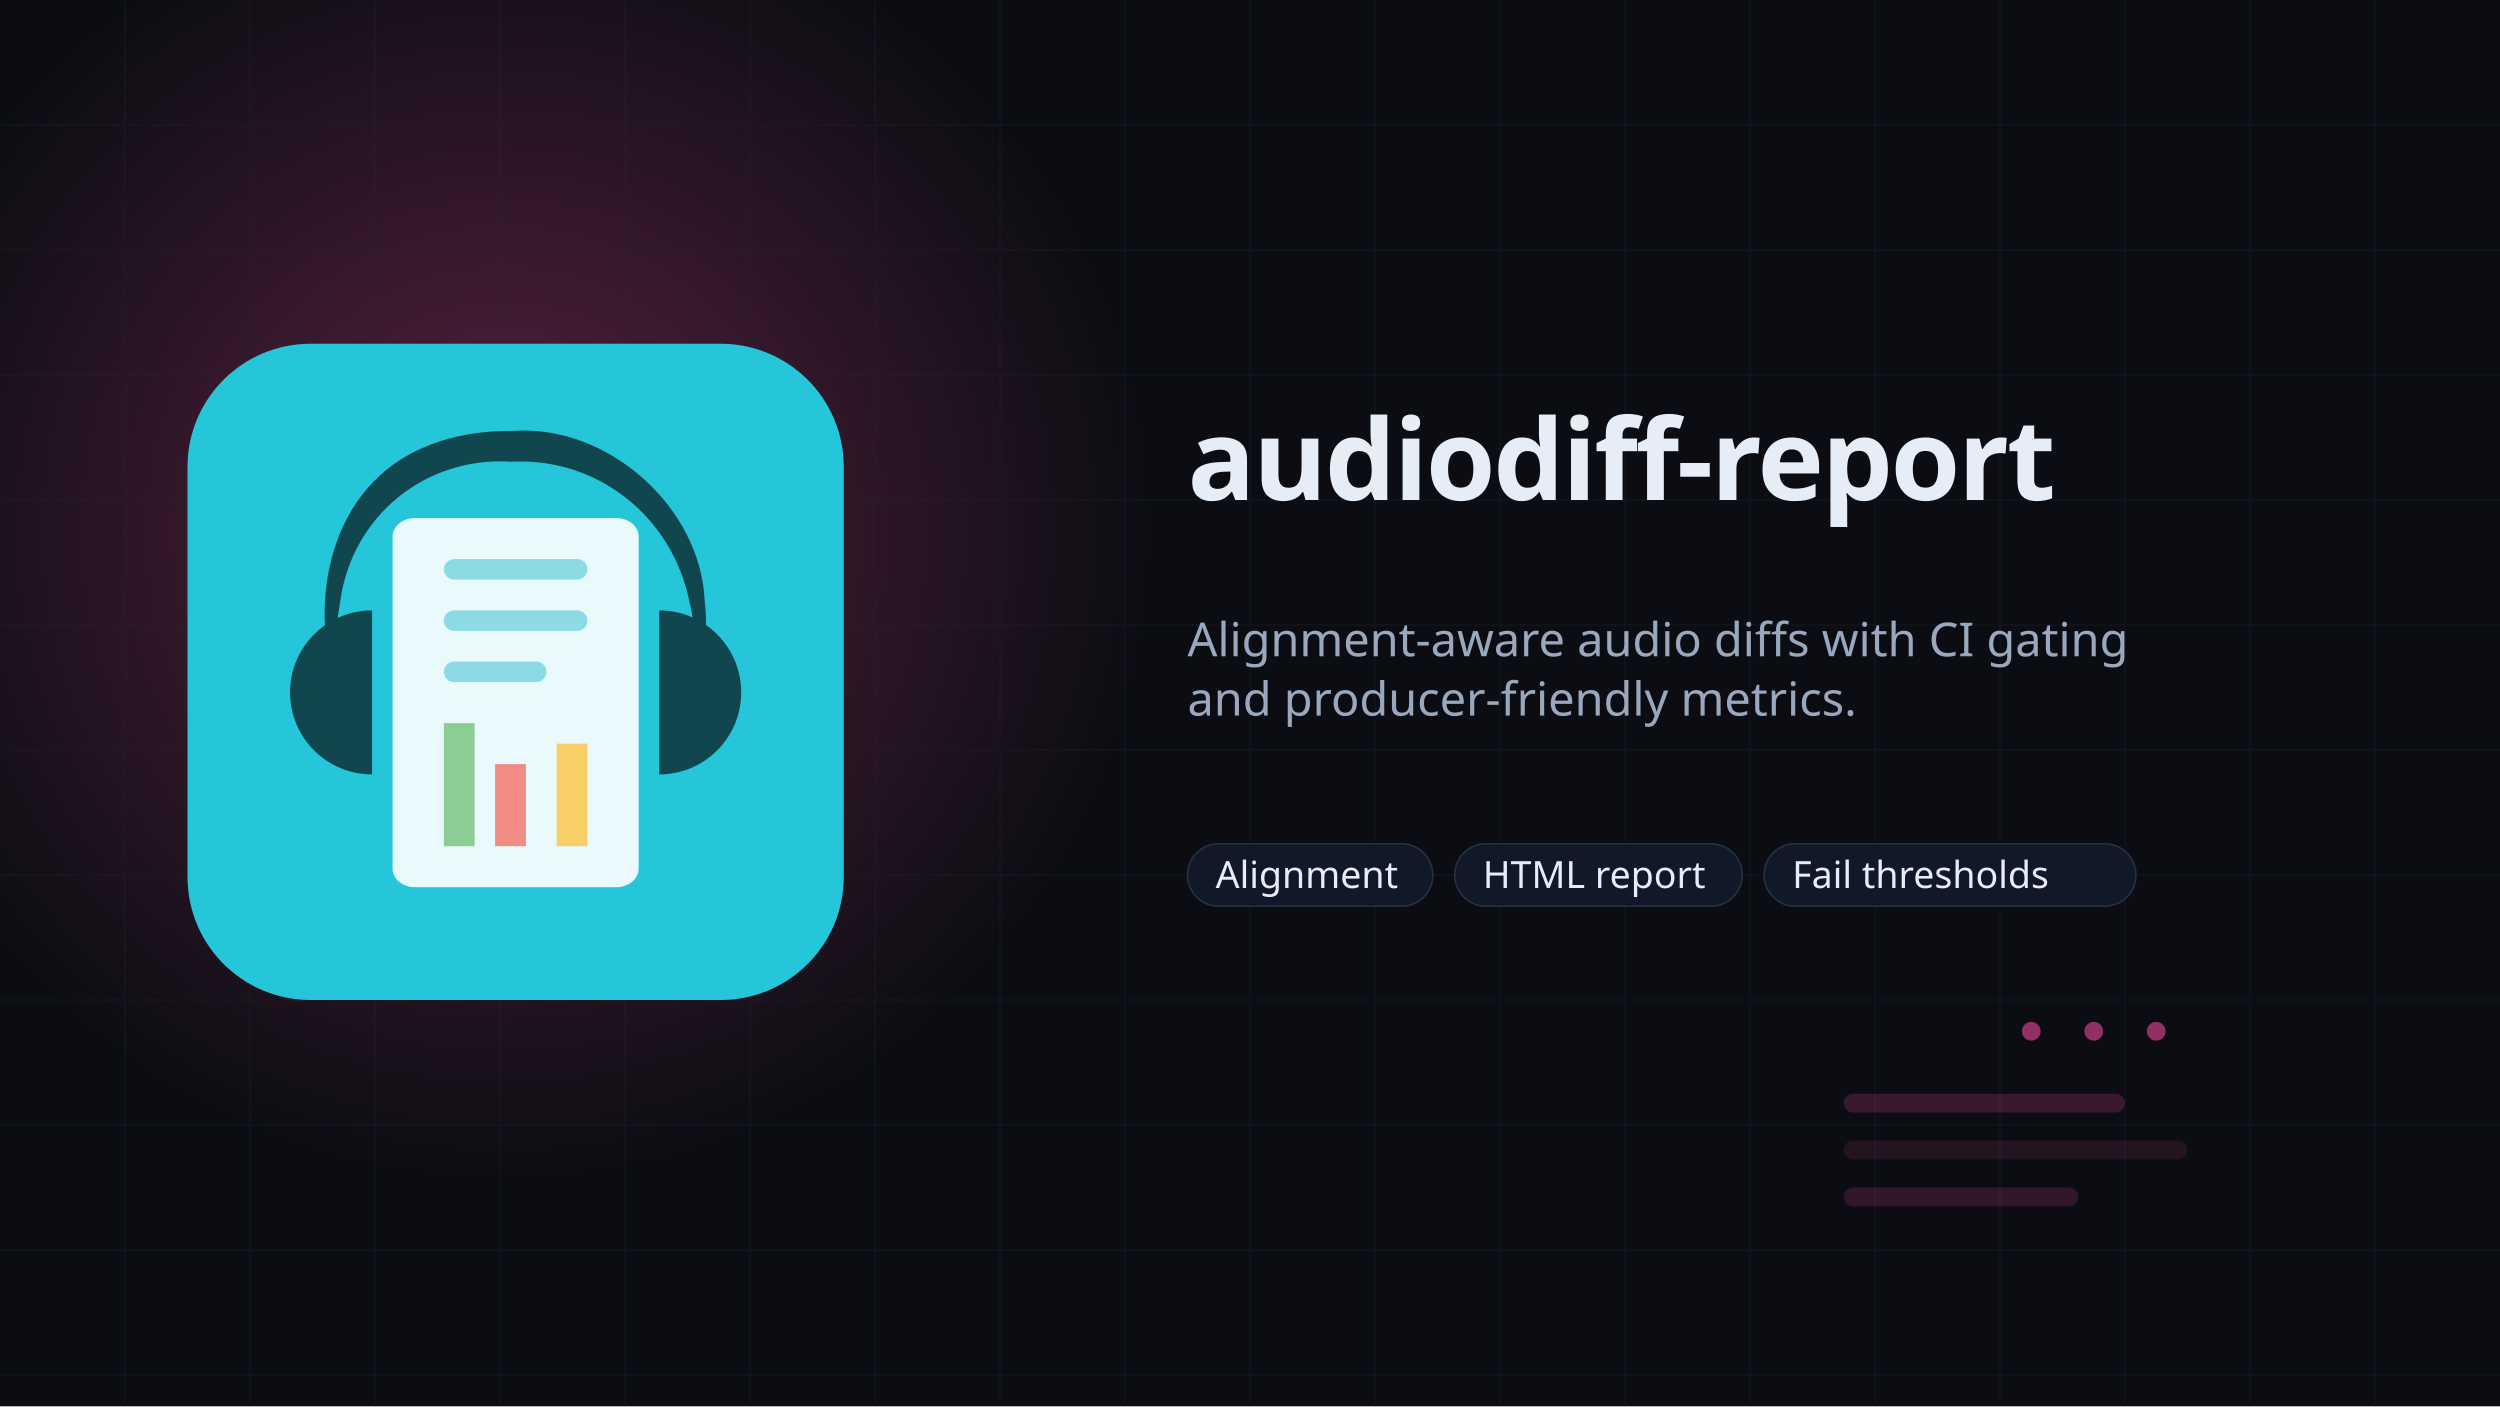
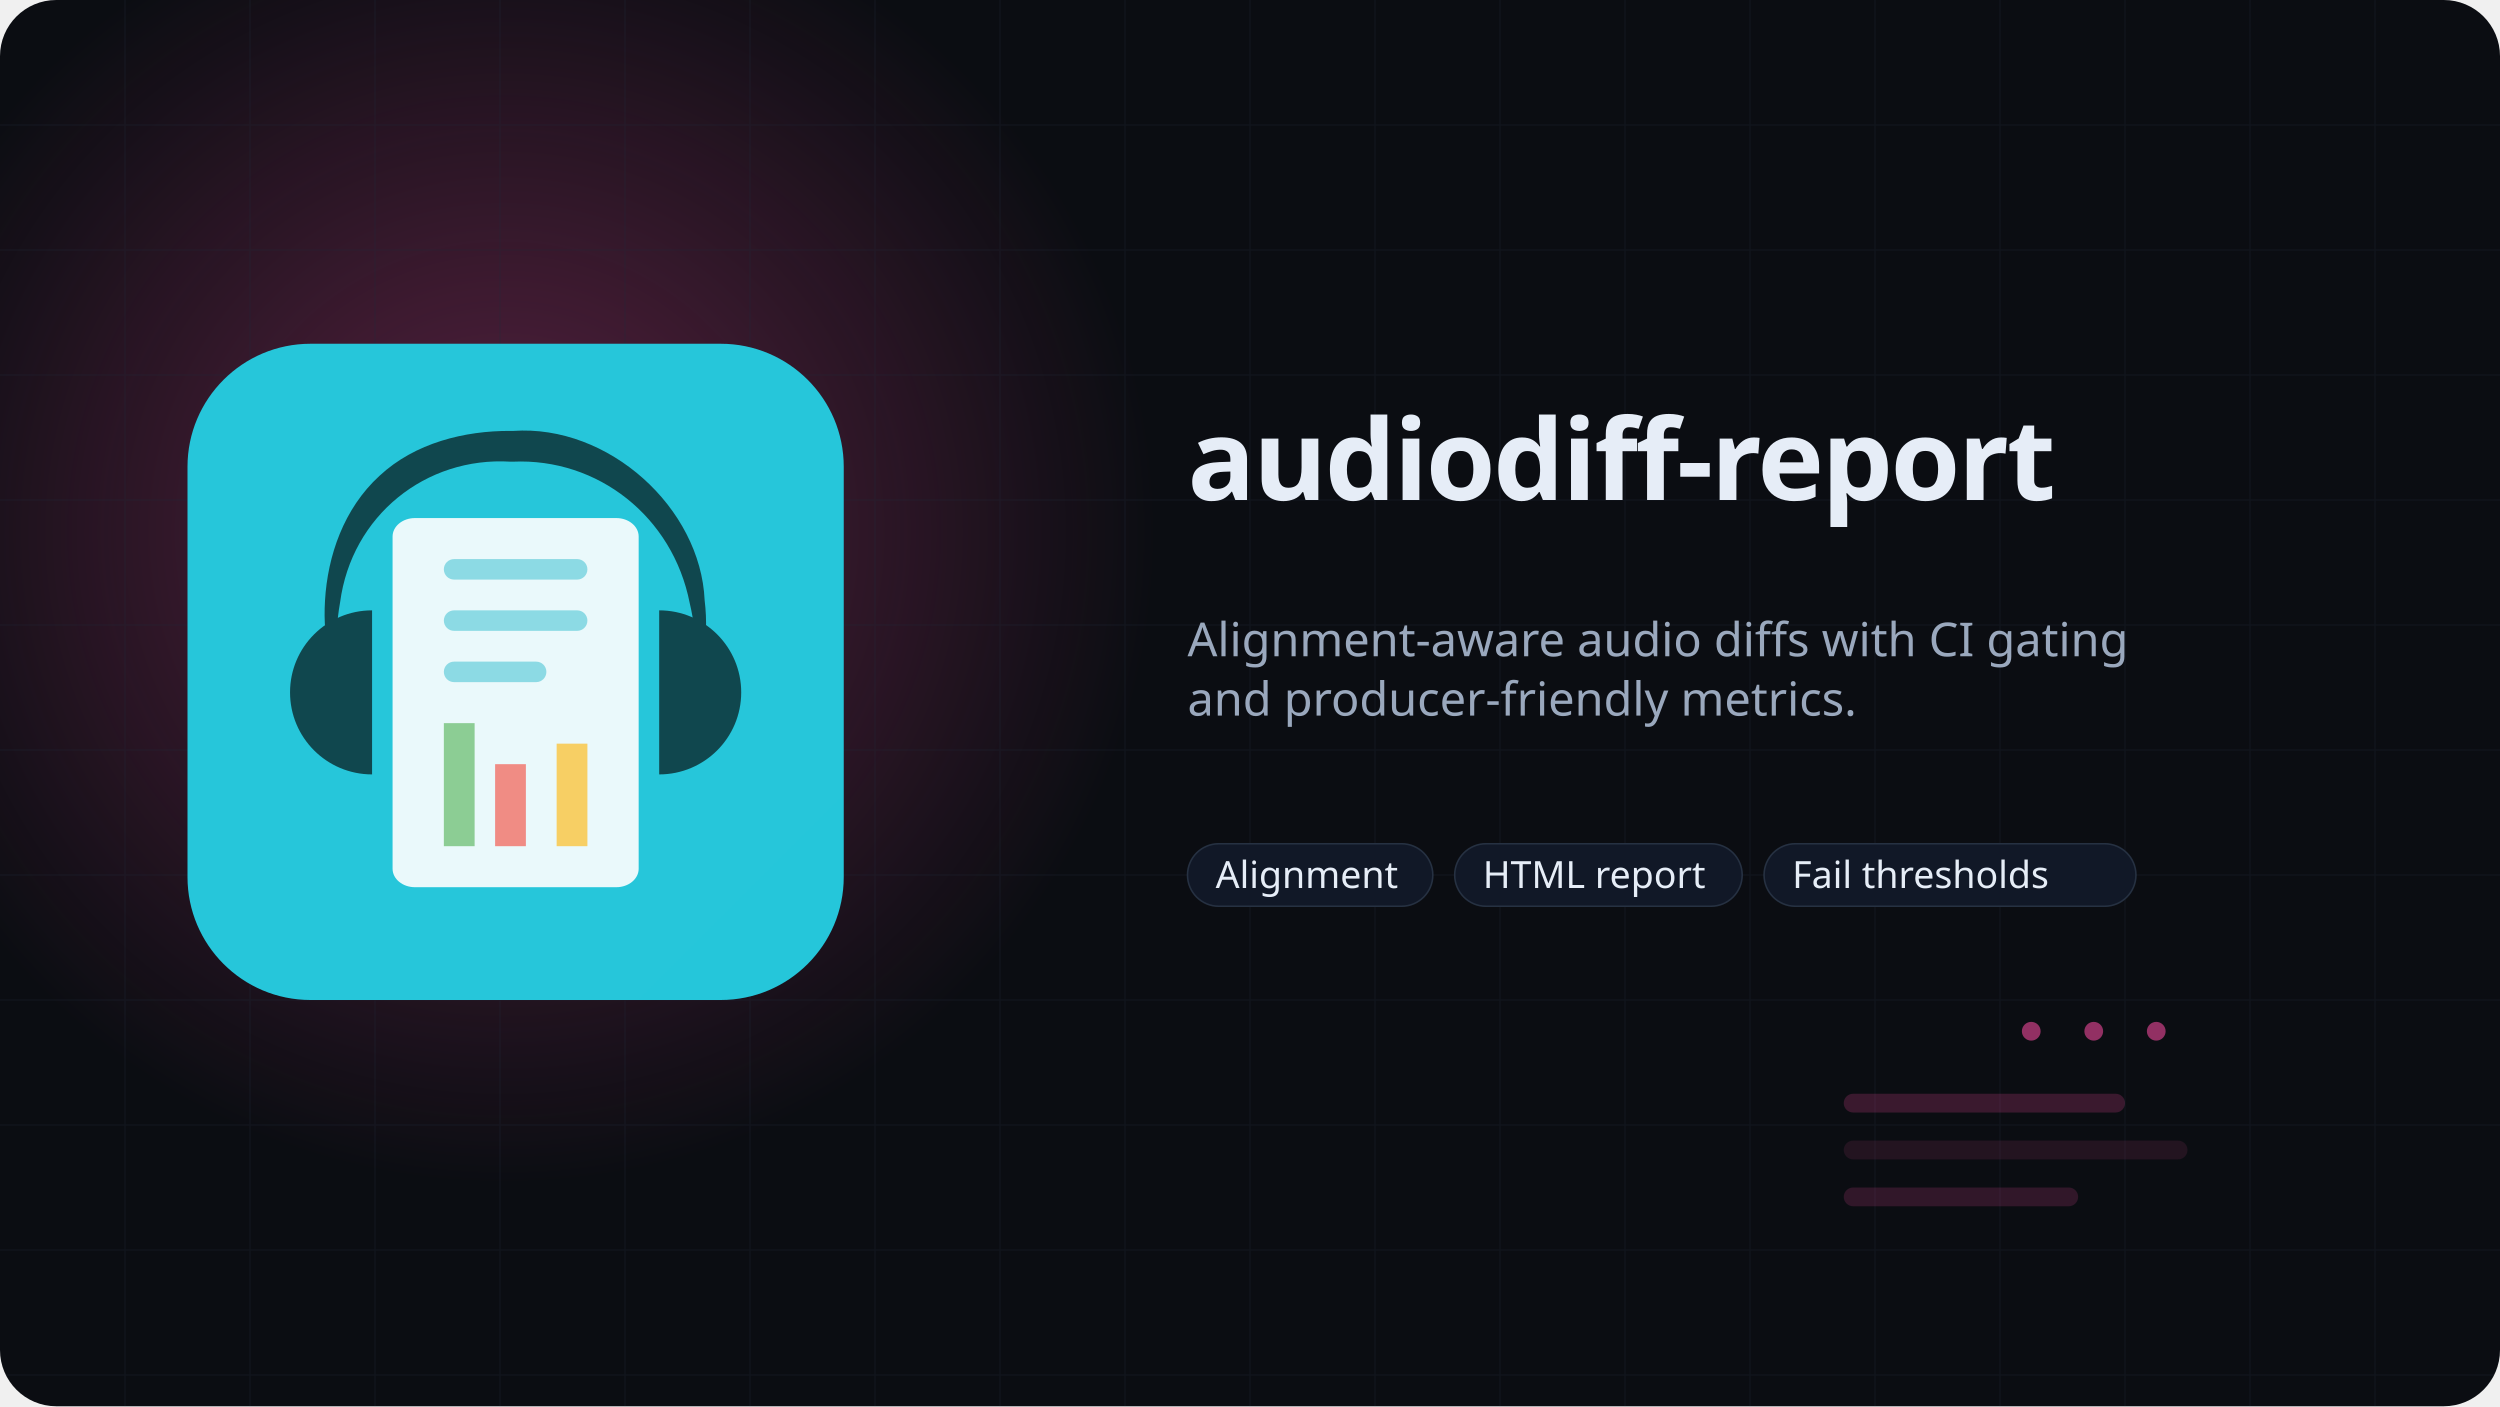
<svg xmlns="http://www.w3.org/2000/svg" width="1600" height="900" fill="none" style="color-scheme:light dark" viewBox="0 0 1600 900">
  <style>text{font-family:"Space Grotesk","Sora","IBM Plex Sans",sans-serif}</style>
  <defs>
    <radialGradient id="glow" cx="0" cy="0" r="1" gradientTransform="rotate(45 -250.416 556.274)scale(420)" gradientUnits="userSpaceOnUse">
      <stop stop-color="#EC4899" stop-opacity=".35" />
      <stop offset="1" stop-color="#EC4899" stop-opacity="0" />
    </radialGradient>
+     <clipPath id="heroClip">
+       <rect width="1600" height="900" rx="36" />
+     </clipPath>
  </defs>
-   <path fill="#0B0D12" d="M0 0h1600v900H0z" />
-   <path fill="url(#glow)" d="M0 0h1600v900H0z" />
-   <path stroke="#1F2A37" d="M80 0v900M160 0v900M240 0v900M320 0v900M400 0v900M480 0v900M560 0v900M640 0v900M720 0v900M800 0v900M880 0v900M960 0v900m80-900v900m80-900v900m80-900v900m80-900v900m80-900v900m80-900v900m80-900v900M0 80h1600M0 160h1600M0 240h1600M0 320h1600M0 400h1600M0 480h1600M0 560h1600M0 640h1600M0 720h1600M0 800h1600M0 880h1600" opacity=".25" />
-   <g transform="translate(120 220)scale(6.5625)">
-     <g clip-path="url(#clip0_313_32)">
-       <path fill="url(#paint0_linear_313_32)" d="M52 0H12C5.373 0 0 5.373 0 12v40c0 6.627 5.373 12 12 12h40c6.627 0 12-5.373 12-12V12c0-6.627-5.373-12-12-12" />
-       <path fill="#fff" d="M41.818 17H22.182C20.977 17 20 17.806 20 18.8v32.4c0 .994.977 1.8 2.182 1.8h19.636C43.023 53 44 52.194 44 51.2V18.8c0-.994-.977-1.8-2.182-1.8" opacity=".9" />
-       <path fill="#00ACC1" d="M38 21H26a1 1 0 1 0 0 2h12a1 1 0 1 0 0-2m0 5H26a1 1 0 1 0 0 2h12a1 1 0 1 0 0-2m-4 5h-8a1 1 0 1 0 0 2h8a1 1 0 1 0 0-2" opacity=".4" />
-       <path fill="#4CAF50" d="M28 37h-3v12h3z" opacity=".6" />
-       <path fill="#F44336" d="M33 41h-3v8h3z" opacity=".6" />
-       <path fill="#FFB300" d="M39 39h-3v10h3z" opacity=".6" />
-       <path fill="#10474E" d="M18 26a8 8 0 0 0 0 16zm28 16a8 8 0 0 0 0-16z" />
-       <path fill="#10474E" d="m13.449 28.032 1.123-.064c.03-.878.147-1.839.309-2.745 1.122-8.48 8.378-14.227 16.613-13.723l.233.001c8.284-.376 15.595 5.358 17.247 13.774.212.898.383 1.85.464 2.725h1.124a19 19 0 0 0-.128-2.978C50.04 16 41.059 7.842 31.754 8.502q-.13-.003-.26-.002c-4.444-.023-9.307 1.154-12.773 4.383-3.488 3.192-5.057 7.811-5.311 12.168-.057.991-.06 1.973.038 2.98" />
+   <g clip-path="url(#heroClip)">
+     <path fill="#0B0D12" d="M0 0h1600v900H0z" />
+     <path fill="url(#glow)" d="M0 0h1600v900H0z" />
+     <path stroke="#1F2A37" d="M80 0v900M160 0v900M240 0v900M320 0v900M400 0v900M480 0v900M560 0v900M640 0v900M720 0v900M800 0v900M880 0v900M960 0v900m80-900v900m80-900v900m80-900v900m80-900v900m80-900v900m80-900v900m80-900v900M0 80h1600M0 160h1600M0 240h1600M0 320h1600M0 400h1600M0 480h1600M0 560h1600M0 640h1600M0 720h1600M0 800h1600M0 880h1600" opacity=".25" />
+     <g transform="translate(120 220)scale(6.5625)">
+       <g clip-path="url(#clip0_313_32)">
+         <path fill="url(#paint0_linear_313_32)" d="M52 0H12C5.373 0 0 5.373 0 12v40c0 6.627 5.373 12 12 12h40c6.627 0 12-5.373 12-12V12c0-6.627-5.373-12-12-12" />
+         <path fill="#fff" d="M41.818 17H22.182C20.977 17 20 17.806 20 18.8v32.4c0 .994.977 1.8 2.182 1.8h19.636C43.023 53 44 52.194 44 51.2V18.8c0-.994-.977-1.8-2.182-1.8" opacity=".9" />
+         <path fill="#00ACC1" d="M38 21H26a1 1 0 1 0 0 2h12a1 1 0 1 0 0-2m0 5H26a1 1 0 1 0 0 2h12a1 1 0 1 0 0-2m-4 5h-8a1 1 0 1 0 0 2h8a1 1 0 1 0 0-2" opacity=".4" />
+         <path fill="#4CAF50" d="M28 37h-3v12h3z" opacity=".6" />
+         <path fill="#F44336" d="M33 41h-3v8h3z" opacity=".6" />
+         <path fill="#FFB300" d="M39 39h-3v10h3z" opacity=".6" />
+         <path fill="#10474E" d="M18 26a8 8 0 0 0 0 16zm28 16a8 8 0 0 0 0-16z" />
+         <path fill="#10474E" d="m13.449 28.032 1.123-.064c.03-.878.147-1.839.309-2.745 1.122-8.48 8.378-14.227 16.613-13.723l.233.001c8.284-.376 15.595 5.358 17.247 13.774.212.898.383 1.85.464 2.725h1.124a19 19 0 0 0-.128-2.978C50.04 16 41.059 7.842 31.754 8.502q-.13-.003-.26-.002c-4.444-.023-9.307 1.154-12.773 4.383-3.488 3.192-5.057 7.811-5.311 12.168-.057.991-.06 1.973.038 2.98" />
+       </g>
+       <defs>
+         <linearGradient id="paint0_linear_313_32" x1="0" x2="4096" y1="0" y2="4096" gradientUnits="userSpaceOnUse">
+           <stop stop-color="#26C6DA" />
+           <stop offset="1" stop-color="#00ACC1" />
+         </linearGradient>
+         <clipPath id="clip0_313_32">
+           <path fill="#fff" d="M0 0h64v64H0z" />
+         </clipPath>
+       </defs>
    </g>
-     <defs>
-       <linearGradient id="paint0_linear_313_32" x1="0" x2="4096" y1="0" y2="4096" gradientUnits="userSpaceOnUse">
-         <stop stop-color="#26C6DA" />
-         <stop offset="1" stop-color="#00ACC1" />
-       </linearGradient>
-       <clipPath id="clip0_313_32">
-         <path fill="#fff" d="M0 0h64v64H0z" />
-       </clipPath>
-     </defs>
-   </g>
-   <text x="760" y="320" fill="#E6EDF7" font-size="72" font-weight="700" letter-spacing="-.02em">audiodiff-report</text>
-   <text x="760" y="420" fill="#9AA8BD" font-size="30">Alignment-aware audio diffs with CI gating</text>
-   <text x="760" y="458" fill="#9AA8BD" font-size="30">and producer-friendly metrics.</text>
-   <g transform="translate(760 540)">
-     <rect width="157" height="40" fill="#111827" stroke="#263142" rx="20" />
-     <text x="18" y="20" fill="#E6EDF7" dominant-baseline="middle" font-size="24">Alignment</text>
-   </g>
-   <g transform="translate(931 540)">
-     <rect width="184" height="40" fill="#111827" stroke="#263142" rx="20" />
-     <text x="18" y="20" fill="#E6EDF7" dominant-baseline="middle" font-size="24">HTML report</text>
-   </g>
-   <g transform="translate(1129 540)">
-     <rect width="238" height="40" fill="#111827" stroke="#263142" rx="20" />
-     <text x="18" y="20" fill="#E6EDF7" dominant-baseline="middle" font-size="24">Fail thresholds</text>
-   </g>
-   <g opacity=".6">
-     <circle cx="1300" cy="660" r="6" fill="#EC4899" />
-     <circle cx="1340" cy="660" r="6" fill="#EC4899" />
-     <circle cx="1380" cy="660" r="6" fill="#EC4899" />
-     <rect width="180" height="12" x="1180" y="700" fill="#EC4899" fill-opacity=".35" rx="6" />
-     <rect width="220" height="12" x="1180" y="730" fill="#EC4899" fill-opacity=".18" rx="6" />
-     <rect width="150" height="12" x="1180" y="760" fill="#EC4899" fill-opacity=".28" rx="6" />
+     <text x="760" y="320" fill="#E6EDF7" font-size="72" font-weight="700" letter-spacing="-.02em">audiodiff-report</text>
+     <text x="760" y="420" fill="#9AA8BD" font-size="30">Alignment-aware audio diffs with CI gating</text>
+     <text x="760" y="458" fill="#9AA8BD" font-size="30">and producer-friendly metrics.</text>
+     <g transform="translate(760 540)">
+       <rect width="157" height="40" fill="#111827" stroke="#263142" rx="20" />
+       <text x="18" y="20" fill="#E6EDF7" dominant-baseline="middle" font-size="24">Alignment</text>
+     </g>
+     <g transform="translate(931 540)">
+       <rect width="184" height="40" fill="#111827" stroke="#263142" rx="20" />
+       <text x="18" y="20" fill="#E6EDF7" dominant-baseline="middle" font-size="24">HTML report</text>
+     </g>
+     <g transform="translate(1129 540)">
+       <rect width="238" height="40" fill="#111827" stroke="#263142" rx="20" />
+       <text x="18" y="20" fill="#E6EDF7" dominant-baseline="middle" font-size="24">Fail thresholds</text>
+     </g>
+     <g opacity=".6">
+       <circle cx="1300" cy="660" r="6" fill="#EC4899" />
+       <circle cx="1340" cy="660" r="6" fill="#EC4899" />
+       <circle cx="1380" cy="660" r="6" fill="#EC4899" />
+       <rect width="180" height="12" x="1180" y="700" fill="#EC4899" fill-opacity=".35" rx="6" />
+       <rect width="220" height="12" x="1180" y="730" fill="#EC4899" fill-opacity=".18" rx="6" />
+       <rect width="150" height="12" x="1180" y="760" fill="#EC4899" fill-opacity=".28" rx="6" />
+     </g>
  </g>
</svg>
